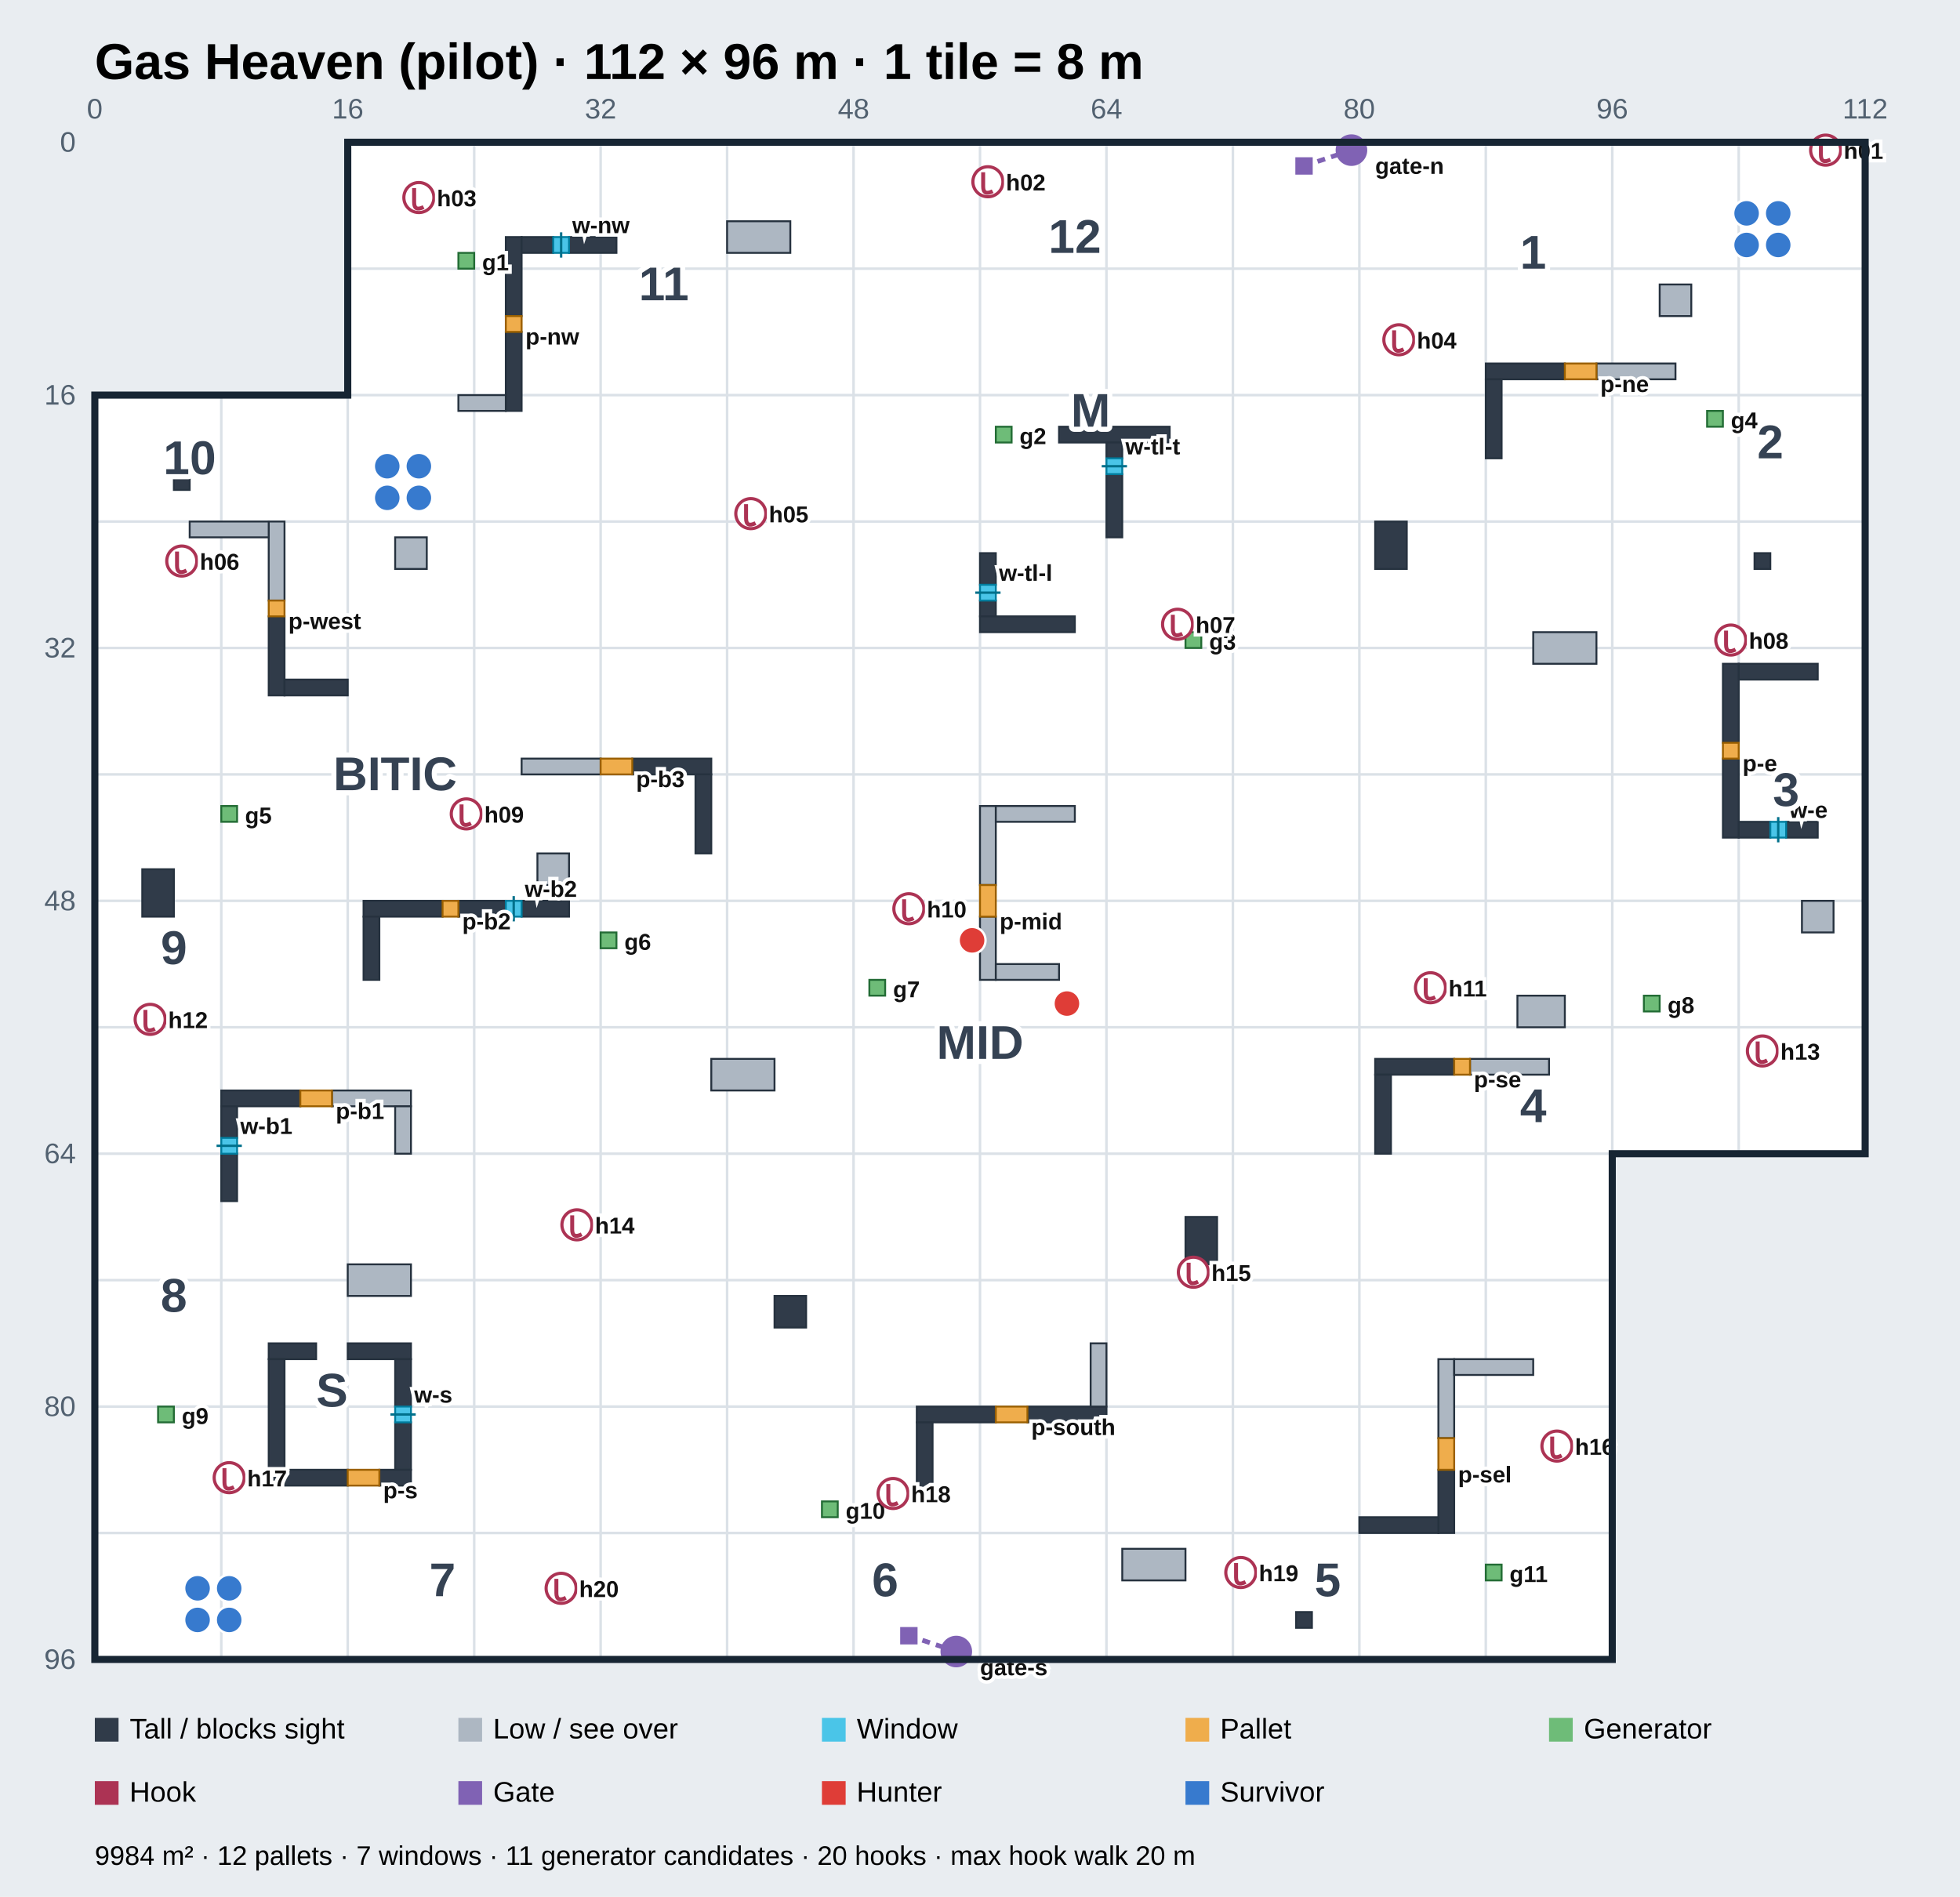
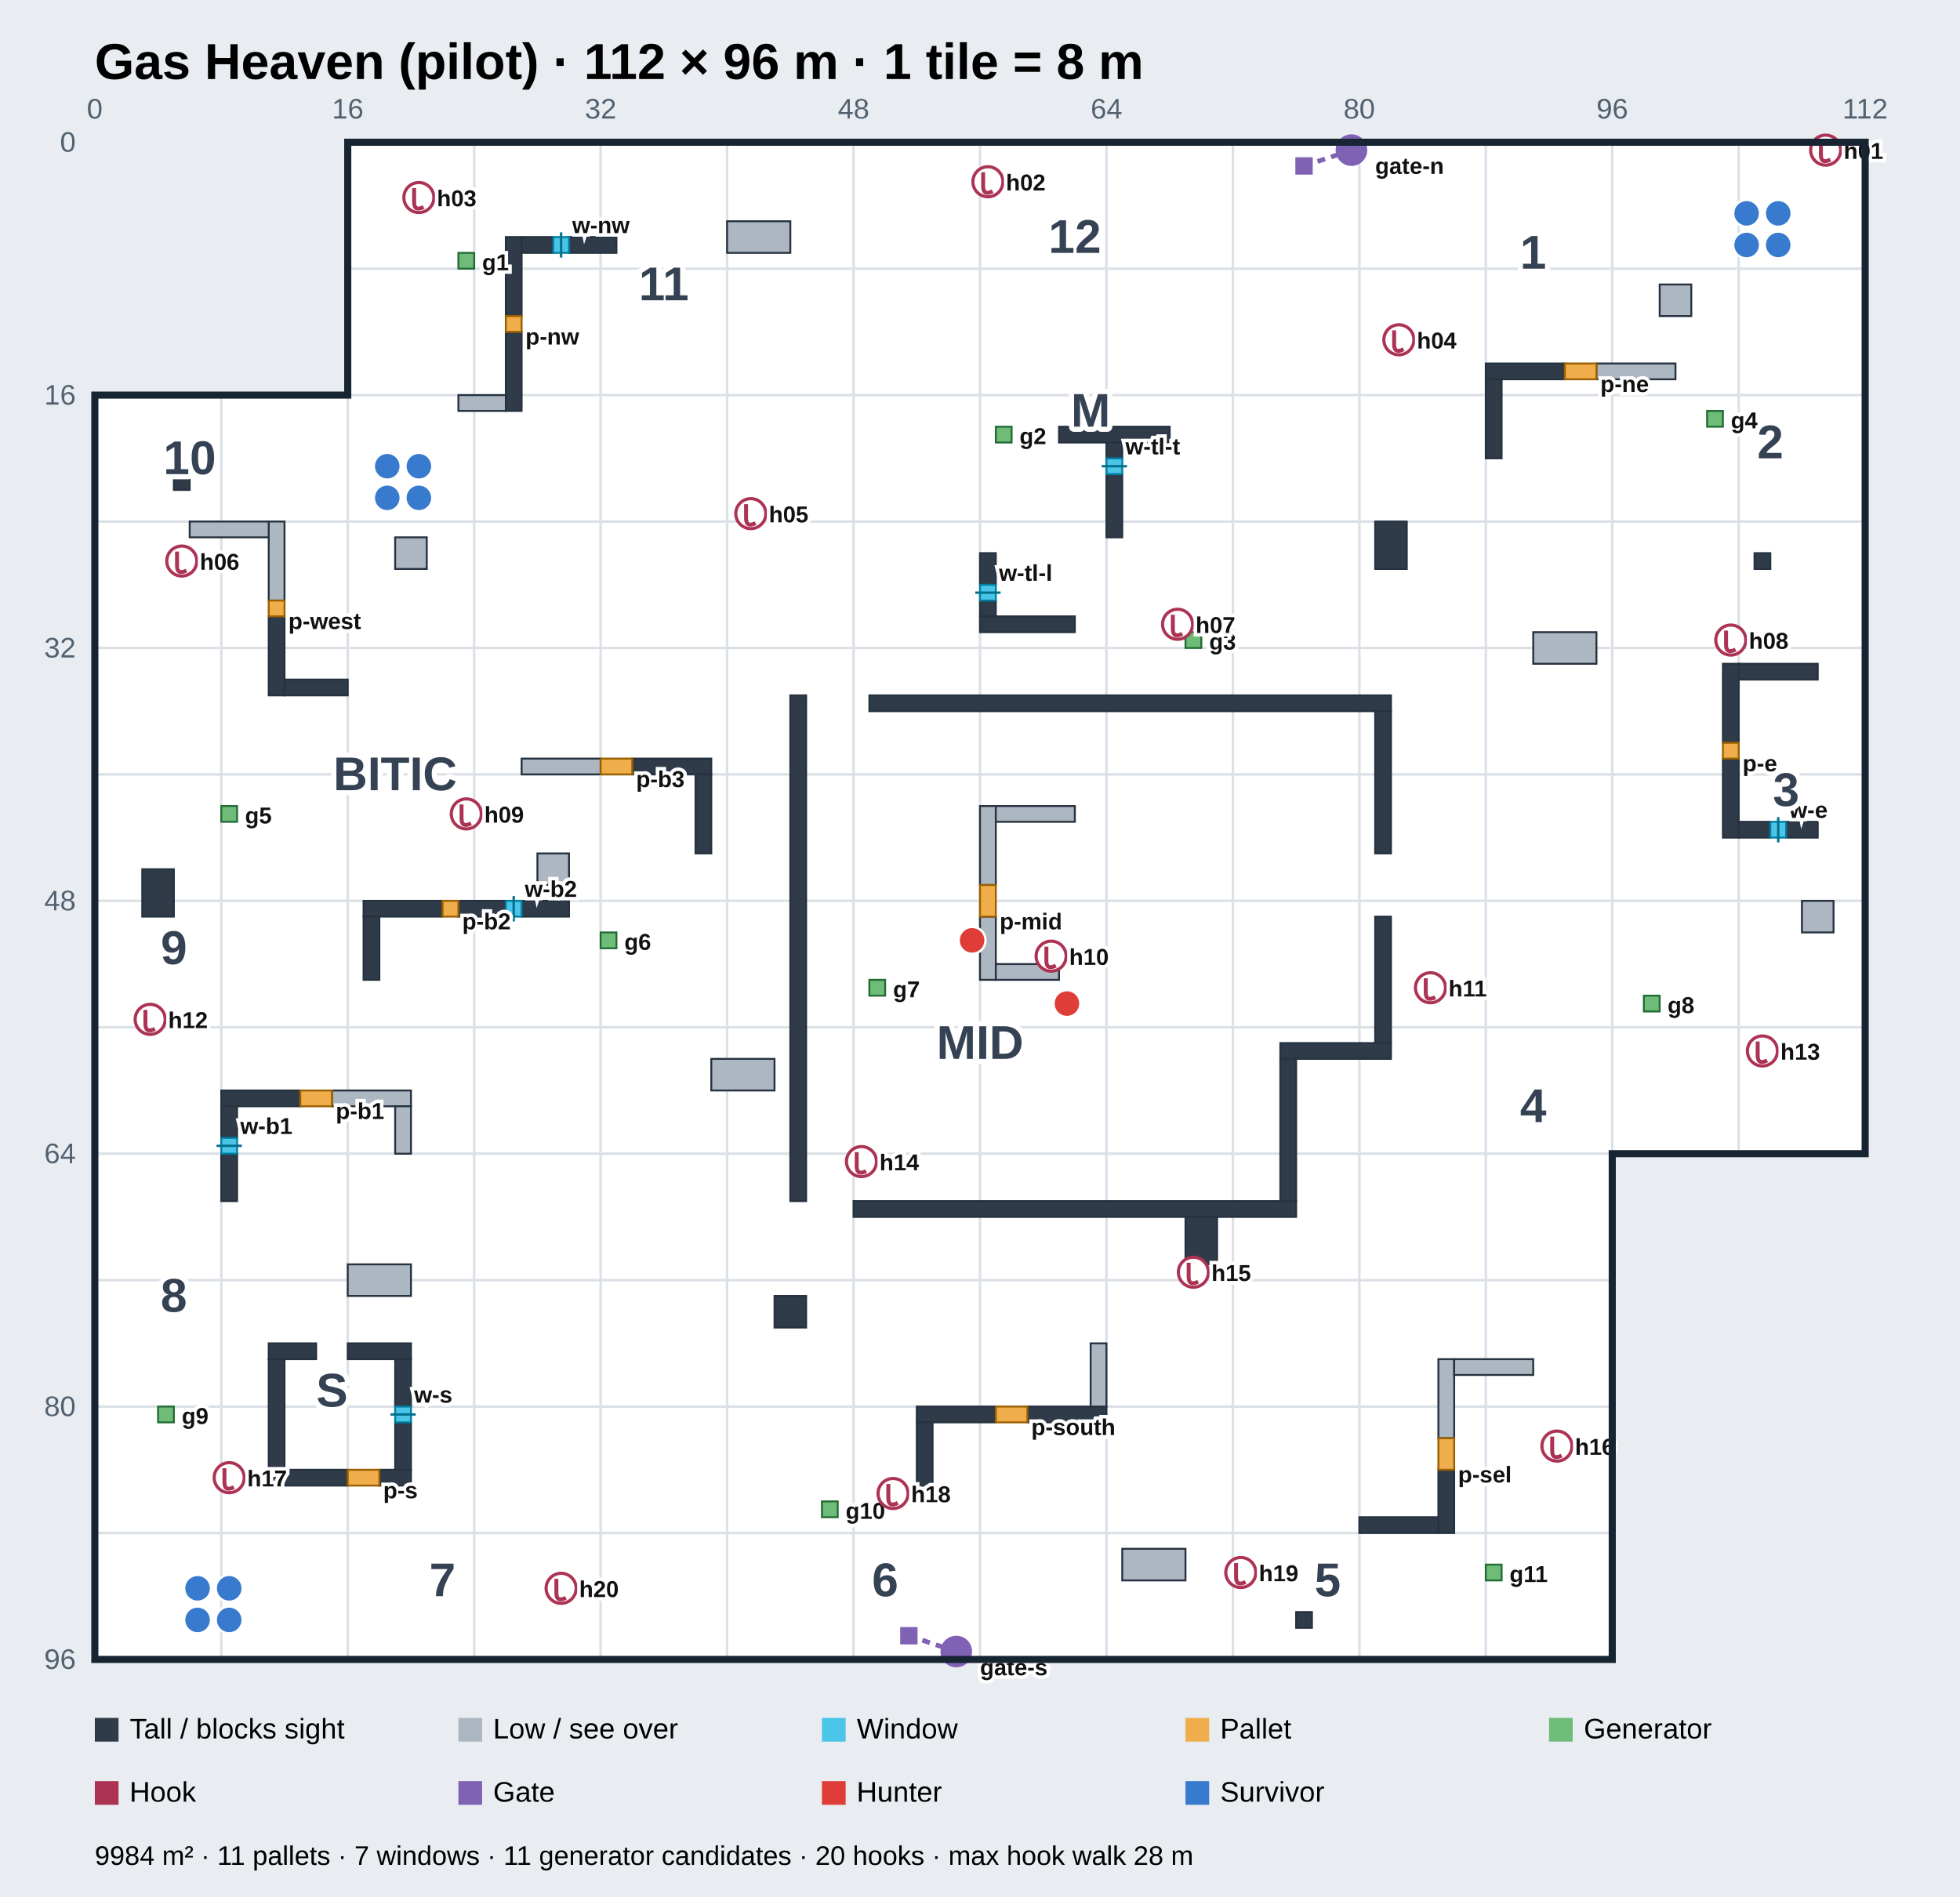
<svg xmlns="http://www.w3.org/2000/svg" width="1240" height="1200" viewBox="-6 -9 124 120" role="img" aria-labelledby="title desc">
  <style>text{font-family:Arial,sans-serif}.label{font-size:3px;font-weight:bold;fill:#354253;paint-order:stroke;stroke:#fff;stroke-width:.65;stroke-linejoin:round}.feature{font-size:1.45px;font-weight:bold;paint-order:stroke;stroke:#fff;stroke-width:.45;fill:#111}.tick{font-size:1.8px;fill:#526170}</style>
  <rect x="-6" y="-9" width="124" height="120" fill="#e9edf1" />
  <text x="0" y="-4" font-size="3.2" font-weight="bold">Gas Heaven (pilot) · 112 × 96 m · 1 tile = 8 m</text>
  <defs>
    <clipPath id="boundary">
      <polygon points="16,0 112,0 112,64 96,64 96,96 0,96 0,16 16,16" />
    </clipPath>
  </defs>
  <polygon points="16,0 112,0 112,64 96,64 96,96 0,96 0,16 16,16" fill="#fff" />
  <g clip-path="url(#boundary)" stroke="#dbe1e7" stroke-width=".16">
    <path d="M0 0V96" />
    <path d="M8 0V96" />
    <path d="M16 0V96" />
    <path d="M24 0V96" />
    <path d="M32 0V96" />
    <path d="M40 0V96" />
    <path d="M48 0V96" />
    <path d="M56 0V96" />
    <path d="M64 0V96" />
    <path d="M72 0V96" />
    <path d="M80 0V96" />
    <path d="M88 0V96" />
    <path d="M96 0V96" />
    <path d="M104 0V96" />
    <path d="M112 0V96" />
    <path d="M0 0H112" />
    <path d="M0 8H112" />
    <path d="M0 16H112" />
    <path d="M0 24H112" />
    <path d="M0 32H112" />
    <path d="M0 40H112" />
    <path d="M0 48H112" />
    <path d="M0 56H112" />
    <path d="M0 64H112" />
    <path d="M0 72H112" />
    <path d="M0 80H112" />
    <path d="M0 88H112" />
    <path d="M0 96H112" />
  </g>
  <text class="tick" x="0" y="-1.5" text-anchor="middle">0</text>
  <text class="tick" x="16" y="-1.5" text-anchor="middle">16</text>
  <text class="tick" x="32" y="-1.5" text-anchor="middle">32</text>
  <text class="tick" x="48" y="-1.5" text-anchor="middle">48</text>
  <text class="tick" x="64" y="-1.5" text-anchor="middle">64</text>
  <text class="tick" x="80" y="-1.5" text-anchor="middle">80</text>
  <text class="tick" x="96" y="-1.5" text-anchor="middle">96</text>
  <text class="tick" x="112" y="-1.5" text-anchor="middle">112</text>
  <text class="tick" x="-1.2" y="0.6" text-anchor="end">0</text>
  <text class="tick" x="-1.2" y="16.6" text-anchor="end">16</text>
  <text class="tick" x="-1.2" y="32.6" text-anchor="end">32</text>
  <text class="tick" x="-1.2" y="48.6" text-anchor="end">48</text>
  <text class="tick" x="-1.2" y="64.6" text-anchor="end">64</text>
  <text class="tick" x="-1.2" y="80.6" text-anchor="end">80</text>
  <text class="tick" x="-1.2" y="96.6" text-anchor="end">96</text>
  <rect x="8" y="60" width="5" height="1" fill="#303b49" stroke="#26323f" stroke-width=".12" />
  <rect x="15" y="60" width="5" height="1" fill="#adb7c2" stroke="#26323f" stroke-width=".12" />
  <rect x="8" y="61" width="1" height="2" fill="#303b49" stroke="#26323f" stroke-width=".12" />
  <rect x="8" y="64" width="1" height="3" fill="#303b49" stroke="#26323f" stroke-width=".12" />
  <rect x="19" y="61" width="1" height="3" fill="#adb7c2" stroke="#26323f" stroke-width=".12" />
  <rect x="17" y="48" width="5" height="1" fill="#303b49" stroke="#26323f" stroke-width=".12" />
  <rect x="23" y="48" width="3" height="1" fill="#303b49" stroke="#26323f" stroke-width=".12" />
  <rect x="27" y="48" width="3" height="1" fill="#303b49" stroke="#26323f" stroke-width=".12" />
  <rect x="17" y="49" width="1" height="4" fill="#303b49" stroke="#26323f" stroke-width=".12" />
  <rect x="28" y="45" width="2" height="2" fill="#adb7c2" stroke="#26323f" stroke-width=".12" />
  <rect x="27" y="39" width="5" height="1" fill="#adb7c2" stroke="#26323f" stroke-width=".12" />
  <rect x="34" y="39" width="5" height="1" fill="#303b49" stroke="#26323f" stroke-width=".12" />
  <rect x="38" y="40" width="1" height="5" fill="#303b49" stroke="#26323f" stroke-width=".12" />
  <rect x="56" y="42" width="1" height="5" fill="#adb7c2" stroke="#26323f" stroke-width=".12" />
  <rect x="57" y="42" width="5" height="1" fill="#adb7c2" stroke="#26323f" stroke-width=".12" />
  <rect x="56" y="49" width="1" height="4" fill="#adb7c2" stroke="#26323f" stroke-width=".12" />
  <rect x="57" y="52" width="4" height="1" fill="#adb7c2" stroke="#26323f" stroke-width=".12" />
  <rect x="26" y="6" width="1" height="5" fill="#303b49" stroke="#26323f" stroke-width=".12" />
  <rect x="26" y="12" width="1" height="5" fill="#303b49" stroke="#26323f" stroke-width=".12" />
  <rect x="27" y="6" width="2" height="1" fill="#303b49" stroke="#26323f" stroke-width=".12" />
  <rect x="30" y="6" width="3" height="1" fill="#303b49" stroke="#26323f" stroke-width=".12" />
  <rect x="23" y="16" width="3" height="1" fill="#adb7c2" stroke="#26323f" stroke-width=".12" />
  <rect x="88" y="14" width="5" height="1" fill="#303b49" stroke="#26323f" stroke-width=".12" />
  <rect x="95" y="14" width="5" height="1" fill="#adb7c2" stroke="#26323f" stroke-width=".12" />
  <rect x="88" y="15" width="1" height="5" fill="#303b49" stroke="#26323f" stroke-width=".12" />
  <rect x="99" y="9" width="2" height="2" fill="#adb7c2" stroke="#26323f" stroke-width=".12" />
  <rect x="103" y="33" width="1" height="5" fill="#303b49" stroke="#26323f" stroke-width=".12" />
  <rect x="103" y="39" width="1" height="5" fill="#303b49" stroke="#26323f" stroke-width=".12" />
  <rect x="104" y="33" width="5" height="1" fill="#303b49" stroke="#26323f" stroke-width=".12" />
  <rect x="104" y="43" width="2" height="1" fill="#303b49" stroke="#26323f" stroke-width=".12" />
  <rect x="107" y="43" width="2" height="1" fill="#303b49" stroke="#26323f" stroke-width=".12" />
-   <rect x="81" y="58" width="5" height="1" fill="#303b49" stroke="#26323f" stroke-width=".12" />
-   <rect x="87" y="58" width="5" height="1" fill="#adb7c2" stroke="#26323f" stroke-width=".12" />
-   <rect x="81" y="59" width="1" height="5" fill="#303b49" stroke="#26323f" stroke-width=".12" />
-   <rect x="90" y="54" width="3" height="2" fill="#adb7c2" stroke="#26323f" stroke-width=".12" />
  <rect x="85" y="77" width="1" height="5" fill="#adb7c2" stroke="#26323f" stroke-width=".12" />
  <rect x="85" y="84" width="1" height="4" fill="#303b49" stroke="#26323f" stroke-width=".12" />
  <rect x="86" y="77" width="5" height="1" fill="#adb7c2" stroke="#26323f" stroke-width=".12" />
  <rect x="80" y="87" width="5" height="1" fill="#303b49" stroke="#26323f" stroke-width=".12" />
  <rect x="52" y="80" width="5" height="1" fill="#303b49" stroke="#26323f" stroke-width=".12" />
  <rect x="59" y="80" width="5" height="1" fill="#303b49" stroke="#26323f" stroke-width=".12" />
  <rect x="52" y="81" width="1" height="5" fill="#303b49" stroke="#26323f" stroke-width=".12" />
  <rect x="63" y="76" width="1" height="4" fill="#adb7c2" stroke="#26323f" stroke-width=".12" />
  <rect x="11" y="24" width="1" height="5" fill="#adb7c2" stroke="#26323f" stroke-width=".12" />
  <rect x="11" y="30" width="1" height="5" fill="#303b49" stroke="#26323f" stroke-width=".12" />
  <rect x="12" y="34" width="4" height="1" fill="#303b49" stroke="#26323f" stroke-width=".12" />
  <rect x="6" y="24" width="5" height="1" fill="#adb7c2" stroke="#26323f" stroke-width=".12" />
  <rect x="40" y="5" width="4" height="2" fill="#adb7c2" stroke="#26323f" stroke-width=".12" />
  <rect x="19" y="25" width="2" height="2" fill="#adb7c2" stroke="#26323f" stroke-width=".12" />
  <rect x="3" y="46" width="2" height="3" fill="#303b49" stroke="#26323f" stroke-width=".12" />
  <rect x="39" y="58" width="4" height="2" fill="#adb7c2" stroke="#26323f" stroke-width=".12" />
  <rect x="81" y="24" width="2" height="3" fill="#303b49" stroke="#26323f" stroke-width=".12" />
  <rect x="91" y="31" width="4" height="2" fill="#adb7c2" stroke="#26323f" stroke-width=".12" />
  <rect x="108" y="48" width="2" height="2" fill="#adb7c2" stroke="#26323f" stroke-width=".12" />
  <rect x="43" y="73" width="2" height="2" fill="#303b49" stroke="#26323f" stroke-width=".12" />
  <rect x="16" y="71" width="4" height="2" fill="#adb7c2" stroke="#26323f" stroke-width=".12" />
  <rect x="69" y="68" width="2" height="3" fill="#303b49" stroke="#26323f" stroke-width=".12" />
  <rect x="65" y="89" width="4" height="2" fill="#adb7c2" stroke="#26323f" stroke-width=".12" />
  <rect x="5" y="21" width="1" height="1" fill="#303b49" stroke="#26323f" stroke-width=".12" />
  <rect x="105" y="26" width="1" height="1" fill="#303b49" stroke="#26323f" stroke-width=".12" />
  <rect x="76" y="93" width="1" height="1" fill="#303b49" stroke="#26323f" stroke-width=".12" />
  <rect x="11" y="76" width="3" height="1" fill="#303b49" stroke="#26323f" stroke-width=".12" />
  <rect x="16" y="76" width="4" height="1" fill="#303b49" stroke="#26323f" stroke-width=".12" />
  <rect x="11" y="77" width="1" height="7" fill="#303b49" stroke="#26323f" stroke-width=".12" />
  <rect x="19" y="77" width="1" height="3" fill="#303b49" stroke="#26323f" stroke-width=".12" />
  <rect x="19" y="81" width="1" height="3" fill="#303b49" stroke="#26323f" stroke-width=".12" />
  <rect x="11" y="84" width="5" height="1" fill="#303b49" stroke="#26323f" stroke-width=".12" />
  <rect x="18" y="84" width="2" height="1" fill="#303b49" stroke="#26323f" stroke-width=".12" />
  <rect x="61" y="18" width="7" height="1" fill="#303b49" stroke="#26323f" stroke-width=".12" />
  <rect x="64" y="19" width="1" height="1" fill="#303b49" stroke="#26323f" stroke-width=".12" />
  <rect x="64" y="21" width="1" height="4" fill="#303b49" stroke="#26323f" stroke-width=".12" />
  <rect x="56" y="26" width="1" height="2" fill="#303b49" stroke="#26323f" stroke-width=".12" />
  <rect x="56" y="29" width="1" height="1" fill="#303b49" stroke="#26323f" stroke-width=".12" />
  <rect x="56" y="30" width="6" height="1" fill="#303b49" stroke="#26323f" stroke-width=".12" />
+   <rect x="44" y="35" width="1" height="32" fill="#303b49" stroke="#26323f" stroke-width=".12" />
+   <rect x="49" y="35" width="33" height="1" fill="#303b49" stroke="#26323f" stroke-width=".12" />
+   <rect x="81" y="36" width="1" height="9" fill="#303b49" stroke="#26323f" stroke-width=".12" />
+   <rect x="81" y="49" width="1" height="8" fill="#303b49" stroke="#26323f" stroke-width=".12" />
+   <rect x="75" y="57" width="7" height="1" fill="#303b49" stroke="#26323f" stroke-width=".12" />
+   <rect x="75" y="58" width="1" height="9" fill="#303b49" stroke="#26323f" stroke-width=".12" />
+   <rect x="48" y="67" width="28" height="1" fill="#303b49" stroke="#26323f" stroke-width=".12" />
  <rect x="8" y="63" width="1" height="1" fill="#4ac5e8" stroke="#007d9e" stroke-width=".12" />
  <path d="M7.7 63.5h1.6" stroke="#00708b" stroke-width=".15" />
  <text class="feature" x="9.2" y="62.75">w-b1</text>
  <rect x="26" y="48" width="1" height="1" fill="#4ac5e8" stroke="#007d9e" stroke-width=".12" />
  <path d="M26.5 47.7v1.6" stroke="#00708b" stroke-width=".15" />
  <text class="feature" x="27.2" y="47.75">w-b2</text>
  <rect x="29" y="6" width="1" height="1" fill="#4ac5e8" stroke="#007d9e" stroke-width=".12" />
  <path d="M29.5 5.7v1.6" stroke="#00708b" stroke-width=".15" />
  <text class="feature" x="30.2" y="5.75">w-nw</text>
  <rect x="106" y="43" width="1" height="1" fill="#4ac5e8" stroke="#007d9e" stroke-width=".12" />
  <path d="M106.5 42.7v1.6" stroke="#00708b" stroke-width=".15" />
  <text class="feature" x="107.2" y="42.75">w-e</text>
  <rect x="19" y="80" width="1" height="1" fill="#4ac5e8" stroke="#007d9e" stroke-width=".12" />
  <path d="M18.7 80.5h1.6" stroke="#00708b" stroke-width=".15" />
  <text class="feature" x="20.2" y="79.75">w-s</text>
  <rect x="64" y="20" width="1" height="1" fill="#4ac5e8" stroke="#007d9e" stroke-width=".12" />
  <path d="M63.7 20.5h1.6" stroke="#00708b" stroke-width=".15" />
  <text class="feature" x="65.2" y="19.75">w-tl-t</text>
  <rect x="56" y="28" width="1" height="1" fill="#4ac5e8" stroke="#007d9e" stroke-width=".12" />
  <path d="M55.7 28.5h1.6" stroke="#00708b" stroke-width=".15" />
  <text class="feature" x="57.2" y="27.75">w-tl-l</text>
  <rect x="13" y="60" width="2" height="1" fill="#efad4c" stroke="#9b6000" stroke-width=".12" />
  <text class="feature" x="15.25" y="61.8">p-b1</text>
  <rect x="22" y="48" width="1" height="1" fill="#efad4c" stroke="#9b6000" stroke-width=".12" />
  <text class="feature" x="23.25" y="49.8">p-b2</text>
  <rect x="32" y="39" width="2" height="1" fill="#efad4c" stroke="#9b6000" stroke-width=".12" />
  <text class="feature" x="34.25" y="40.8">p-b3</text>
  <rect x="56" y="47" width="1" height="2" fill="#efad4c" stroke="#9b6000" stroke-width=".12" />
  <text class="feature" x="57.25" y="49.8">p-mid</text>
  <rect x="26" y="11" width="1" height="1" fill="#efad4c" stroke="#9b6000" stroke-width=".12" />
  <text class="feature" x="27.25" y="12.8">p-nw</text>
  <rect x="93" y="14" width="2" height="1" fill="#efad4c" stroke="#9b6000" stroke-width=".12" />
  <text class="feature" x="95.25" y="15.8">p-ne</text>
  <rect x="103" y="38" width="1" height="1" fill="#efad4c" stroke="#9b6000" stroke-width=".12" />
  <text class="feature" x="104.25" y="39.8">p-e</text>
-   <rect x="86" y="58" width="1" height="1" fill="#efad4c" stroke="#9b6000" stroke-width=".12" />
-   <text class="feature" x="87.25" y="59.8">p-se</text>
  <rect x="85" y="82" width="1" height="2" fill="#efad4c" stroke="#9b6000" stroke-width=".12" />
  <text class="feature" x="86.25" y="84.8">p-sel</text>
  <rect x="57" y="80" width="2" height="1" fill="#efad4c" stroke="#9b6000" stroke-width=".12" />
  <text class="feature" x="59.25" y="81.8">p-south</text>
  <rect x="11" y="29" width="1" height="1" fill="#efad4c" stroke="#9b6000" stroke-width=".12" />
  <text class="feature" x="12.25" y="30.8">p-west</text>
  <rect x="16" y="84" width="2" height="1" fill="#efad4c" stroke="#9b6000" stroke-width=".12" />
  <text class="feature" x="18.25" y="85.8">p-s</text>
  <rect x="23" y="7" width="1" height="1" fill="#6ebc78" stroke="#236c35" stroke-width=".12" />
  <text class="feature" x="24.5" y="8.1">g1</text>
  <rect x="57" y="18" width="1" height="1" fill="#6ebc78" stroke="#236c35" stroke-width=".12" />
  <text class="feature" x="58.5" y="19.1">g2</text>
  <rect x="69" y="31" width="1" height="1" fill="#6ebc78" stroke="#236c35" stroke-width=".12" />
  <text class="feature" x="70.5" y="32.1">g3</text>
  <rect x="102" y="17" width="1" height="1" fill="#6ebc78" stroke="#236c35" stroke-width=".12" />
  <text class="feature" x="103.5" y="18.1">g4</text>
  <rect x="8" y="42" width="1" height="1" fill="#6ebc78" stroke="#236c35" stroke-width=".12" />
  <text class="feature" x="9.5" y="43.1">g5</text>
  <rect x="32" y="50" width="1" height="1" fill="#6ebc78" stroke="#236c35" stroke-width=".12" />
  <text class="feature" x="33.5" y="51.1">g6</text>
  <rect x="49" y="53" width="1" height="1" fill="#6ebc78" stroke="#236c35" stroke-width=".12" />
  <text class="feature" x="50.5" y="54.1">g7</text>
  <rect x="98" y="54" width="1" height="1" fill="#6ebc78" stroke="#236c35" stroke-width=".12" />
  <text class="feature" x="99.5" y="55.1">g8</text>
  <rect x="4" y="80" width="1" height="1" fill="#6ebc78" stroke="#236c35" stroke-width=".12" />
  <text class="feature" x="5.5" y="81.1">g9</text>
  <rect x="46" y="86" width="1" height="1" fill="#6ebc78" stroke="#236c35" stroke-width=".12" />
  <text class="feature" x="47.5" y="87.1">g10</text>
  <rect x="88" y="90" width="1" height="1" fill="#6ebc78" stroke="#236c35" stroke-width=".12" />
  <text class="feature" x="89.5" y="91.1">g11</text>
  <g transform="translate(109.5 0.5)">
    <circle r=".95" fill="#fff" stroke="#ac3354" stroke-width=".2" />
    <path d="M-.3 -.6V.3q0 .6 .6 .3" fill="none" stroke="#ac3354" stroke-width=".25" />
  </g>
  <text class="feature" x="110.65" y="1.05">h01</text>
  <g transform="translate(56.5 2.5)">
    <circle r=".95" fill="#fff" stroke="#ac3354" stroke-width=".2" />
    <path d="M-.3 -.6V.3q0 .6 .6 .3" fill="none" stroke="#ac3354" stroke-width=".25" />
  </g>
  <text class="feature" x="57.65" y="3.05">h02</text>
  <g transform="translate(20.5 3.5)">
    <circle r=".95" fill="#fff" stroke="#ac3354" stroke-width=".2" />
    <path d="M-.3 -.6V.3q0 .6 .6 .3" fill="none" stroke="#ac3354" stroke-width=".25" />
  </g>
  <text class="feature" x="21.65" y="4.05">h03</text>
  <g transform="translate(82.5 12.5)">
    <circle r=".95" fill="#fff" stroke="#ac3354" stroke-width=".2" />
    <path d="M-.3 -.6V.3q0 .6 .6 .3" fill="none" stroke="#ac3354" stroke-width=".25" />
  </g>
  <text class="feature" x="83.65" y="13.05">h04</text>
  <g transform="translate(41.5 23.5)">
    <circle r=".95" fill="#fff" stroke="#ac3354" stroke-width=".2" />
    <path d="M-.3 -.6V.3q0 .6 .6 .3" fill="none" stroke="#ac3354" stroke-width=".25" />
  </g>
  <text class="feature" x="42.65" y="24.05">h05</text>
  <g transform="translate(5.5 26.5)">
    <circle r=".95" fill="#fff" stroke="#ac3354" stroke-width=".2" />
    <path d="M-.3 -.6V.3q0 .6 .6 .3" fill="none" stroke="#ac3354" stroke-width=".25" />
  </g>
  <text class="feature" x="6.65" y="27.05">h06</text>
  <g transform="translate(68.5 30.5)">
    <circle r=".95" fill="#fff" stroke="#ac3354" stroke-width=".2" />
    <path d="M-.3 -.6V.3q0 .6 .6 .3" fill="none" stroke="#ac3354" stroke-width=".25" />
  </g>
  <text class="feature" x="69.65" y="31.05">h07</text>
  <g transform="translate(103.5 31.5)">
    <circle r=".95" fill="#fff" stroke="#ac3354" stroke-width=".2" />
    <path d="M-.3 -.6V.3q0 .6 .6 .3" fill="none" stroke="#ac3354" stroke-width=".25" />
  </g>
  <text class="feature" x="104.65" y="32.05">h08</text>
  <g transform="translate(23.5 42.5)">
    <circle r=".95" fill="#fff" stroke="#ac3354" stroke-width=".2" />
    <path d="M-.3 -.6V.3q0 .6 .6 .3" fill="none" stroke="#ac3354" stroke-width=".25" />
  </g>
  <text class="feature" x="24.65" y="43.05">h09</text>
-   <g transform="translate(51.5 48.5)">
-     <circle r=".95" fill="#fff" stroke="#ac3354" stroke-width=".2" />
-     <path d="M-.3 -.6V.3q0 .6 .6 .3" fill="none" stroke="#ac3354" stroke-width=".25" />
-   </g>
-   <text class="feature" x="52.65" y="49.05">h10</text>
+   <g transform="translate(60.5 51.5)">
+     <circle r=".95" fill="#fff" stroke="#ac3354" stroke-width=".2" />
+     <path d="M-.3 -.6V.3q0 .6 .6 .3" fill="none" stroke="#ac3354" stroke-width=".25" />
+   </g>
+   <text class="feature" x="61.65" y="52.05">h10</text>
  <g transform="translate(84.5 53.5)">
    <circle r=".95" fill="#fff" stroke="#ac3354" stroke-width=".2" />
    <path d="M-.3 -.6V.3q0 .6 .6 .3" fill="none" stroke="#ac3354" stroke-width=".25" />
  </g>
  <text class="feature" x="85.65" y="54.05">h11</text>
  <g transform="translate(3.5 55.5)">
    <circle r=".95" fill="#fff" stroke="#ac3354" stroke-width=".2" />
    <path d="M-.3 -.6V.3q0 .6 .6 .3" fill="none" stroke="#ac3354" stroke-width=".25" />
  </g>
  <text class="feature" x="4.65" y="56.05">h12</text>
  <g transform="translate(105.5 57.5)">
    <circle r=".95" fill="#fff" stroke="#ac3354" stroke-width=".2" />
    <path d="M-.3 -.6V.3q0 .6 .6 .3" fill="none" stroke="#ac3354" stroke-width=".25" />
  </g>
  <text class="feature" x="106.65" y="58.05">h13</text>
-   <g transform="translate(30.5 68.5)">
-     <circle r=".95" fill="#fff" stroke="#ac3354" stroke-width=".2" />
-     <path d="M-.3 -.6V.3q0 .6 .6 .3" fill="none" stroke="#ac3354" stroke-width=".25" />
-   </g>
-   <text class="feature" x="31.65" y="69.05">h14</text>
+   <g transform="translate(48.5 64.5)">
+     <circle r=".95" fill="#fff" stroke="#ac3354" stroke-width=".2" />
+     <path d="M-.3 -.6V.3q0 .6 .6 .3" fill="none" stroke="#ac3354" stroke-width=".25" />
+   </g>
+   <text class="feature" x="49.65" y="65.05">h14</text>
  <g transform="translate(69.5 71.5)">
    <circle r=".95" fill="#fff" stroke="#ac3354" stroke-width=".2" />
    <path d="M-.3 -.6V.3q0 .6 .6 .3" fill="none" stroke="#ac3354" stroke-width=".25" />
  </g>
  <text class="feature" x="70.65" y="72.05">h15</text>
  <g transform="translate(92.5 82.5)">
    <circle r=".95" fill="#fff" stroke="#ac3354" stroke-width=".2" />
    <path d="M-.3 -.6V.3q0 .6 .6 .3" fill="none" stroke="#ac3354" stroke-width=".25" />
  </g>
  <text class="feature" x="93.65" y="83.05">h16</text>
  <g transform="translate(8.5 84.5)">
    <circle r=".95" fill="#fff" stroke="#ac3354" stroke-width=".2" />
    <path d="M-.3 -.6V.3q0 .6 .6 .3" fill="none" stroke="#ac3354" stroke-width=".25" />
  </g>
  <text class="feature" x="9.65" y="85.05">h17</text>
  <g transform="translate(50.5 85.5)">
    <circle r=".95" fill="#fff" stroke="#ac3354" stroke-width=".2" />
    <path d="M-.3 -.6V.3q0 .6 .6 .3" fill="none" stroke="#ac3354" stroke-width=".25" />
  </g>
  <text class="feature" x="51.65" y="86.05">h18</text>
  <g transform="translate(72.5 90.5)">
    <circle r=".95" fill="#fff" stroke="#ac3354" stroke-width=".2" />
    <path d="M-.3 -.6V.3q0 .6 .6 .3" fill="none" stroke="#ac3354" stroke-width=".25" />
  </g>
  <text class="feature" x="73.65" y="91.05">h19</text>
  <g transform="translate(29.5 91.5)">
    <circle r=".95" fill="#fff" stroke="#ac3354" stroke-width=".2" />
    <path d="M-.3 -.6V.3q0 .6 .6 .3" fill="none" stroke="#ac3354" stroke-width=".25" />
  </g>
  <text class="feature" x="30.65" y="92.05">h20</text>
  <path d="M76.5 1.5L79.5 0.5" stroke="#8062b4" stroke-width=".3" stroke-dasharray=".5 .4" />
  <rect x="75.95" y="0.95" width="1.1" height="1.1" fill="#8062b4" />
  <circle cx="79.5" cy="0.5" r="1" fill="#8062b4" />
  <text class="feature" x="81" y="2">gate-n</text>
  <path d="M51.5 94.5L54.5 95.5" stroke="#8062b4" stroke-width=".3" stroke-dasharray=".5 .4" />
  <rect x="50.95" y="93.95" width="1.1" height="1.1" fill="#8062b4" />
  <circle cx="54.5" cy="95.5" r="1" fill="#8062b4" />
  <text class="feature" x="56" y="97">gate-s</text>
  <circle cx="55.5" cy="50.5" r=".85" fill="#df3d37" stroke="#fff" stroke-width=".15" />
  <circle cx="61.5" cy="54.5" r=".85" fill="#df3d37" stroke="#fff" stroke-width=".15" />
  <circle cx="18.5" cy="20.5" r=".85" fill="#377ace" stroke="#fff" stroke-width=".15" />
  <circle cx="20.5" cy="20.5" r=".85" fill="#377ace" stroke="#fff" stroke-width=".15" />
  <circle cx="18.5" cy="22.5" r=".85" fill="#377ace" stroke="#fff" stroke-width=".15" />
  <circle cx="20.5" cy="22.5" r=".85" fill="#377ace" stroke="#fff" stroke-width=".15" />
  <circle cx="104.5" cy="4.5" r=".85" fill="#377ace" stroke="#fff" stroke-width=".15" />
  <circle cx="106.5" cy="4.5" r=".85" fill="#377ace" stroke="#fff" stroke-width=".15" />
  <circle cx="104.5" cy="6.5" r=".85" fill="#377ace" stroke="#fff" stroke-width=".15" />
  <circle cx="106.5" cy="6.5" r=".85" fill="#377ace" stroke="#fff" stroke-width=".15" />
  <circle cx="6.5" cy="91.5" r=".85" fill="#377ace" stroke="#fff" stroke-width=".15" />
  <circle cx="8.5" cy="91.5" r=".85" fill="#377ace" stroke="#fff" stroke-width=".15" />
  <circle cx="6.5" cy="93.5" r=".85" fill="#377ace" stroke="#fff" stroke-width=".15" />
  <circle cx="8.5" cy="93.5" r=".85" fill="#377ace" stroke="#fff" stroke-width=".15" />
  <text class="label" x="91" y="8" text-anchor="middle">1</text>
  <text class="label" x="106" y="20" text-anchor="middle">2</text>
  <text class="label" x="107" y="42" text-anchor="middle">3</text>
  <text class="label" x="91" y="62" text-anchor="middle">4</text>
  <text class="label" x="78" y="92" text-anchor="middle">5</text>
  <text class="label" x="50" y="92" text-anchor="middle">6</text>
  <text class="label" x="22" y="92" text-anchor="middle">7</text>
  <text class="label" x="5" y="74" text-anchor="middle">8</text>
  <text class="label" x="5" y="52" text-anchor="middle">9</text>
  <text class="label" x="6" y="21" text-anchor="middle">10</text>
  <text class="label" x="36" y="10" text-anchor="middle">11</text>
  <text class="label" x="62" y="7" text-anchor="middle">12</text>
  <text class="label" x="63" y="18" text-anchor="middle">M</text>
  <text class="label" x="15" y="80" text-anchor="middle">S</text>
  <text class="label" x="56" y="58" text-anchor="middle">MID</text>
  <text class="label" x="19" y="41" text-anchor="middle">BITIC</text>
  <polygon points="16,0 112,0 112,64 96,64 96,96 0,96 0,16 16,16" fill="none" stroke="#172533" stroke-width=".45" />
  <rect x="0" y="99.7" width="1.5" height="1.5" fill="#303b49" />
  <text x="2.2" y="101" font-size="1.8">Tall / blocks sight</text>
  <rect x="23" y="99.7" width="1.5" height="1.5" fill="#adb7c2" />
  <text x="25.2" y="101" font-size="1.8">Low / see over</text>
  <rect x="46" y="99.7" width="1.5" height="1.5" fill="#4ac5e8" />
  <text x="48.2" y="101" font-size="1.8">Window</text>
  <rect x="69" y="99.7" width="1.5" height="1.5" fill="#efad4c" />
  <text x="71.2" y="101" font-size="1.8">Pallet</text>
  <rect x="92" y="99.7" width="1.5" height="1.5" fill="#6ebc78" />
  <text x="94.2" y="101" font-size="1.8">Generator</text>
  <rect x="0" y="103.7" width="1.5" height="1.5" fill="#ac3354" />
  <text x="2.2" y="105" font-size="1.8">Hook</text>
  <rect x="23" y="103.7" width="1.5" height="1.5" fill="#8062b4" />
  <text x="25.2" y="105" font-size="1.8">Gate</text>
  <rect x="46" y="103.7" width="1.5" height="1.5" fill="#df3d37" />
  <text x="48.2" y="105" font-size="1.8">Hunter</text>
  <rect x="69" y="103.7" width="1.5" height="1.5" fill="#377ace" />
  <text x="71.2" y="105" font-size="1.8">Survivor</text>
-   <text x="0" y="109" font-size="1.7">9984 m² · 12 pallets · 7 windows · 11 generator candidates · 20 hooks · max hook walk 20 m</text>
+   <text x="0" y="109" font-size="1.7">9984 m² · 11 pallets · 7 windows · 11 generator candidates · 20 hooks · max hook walk 28 m</text>
</svg>
